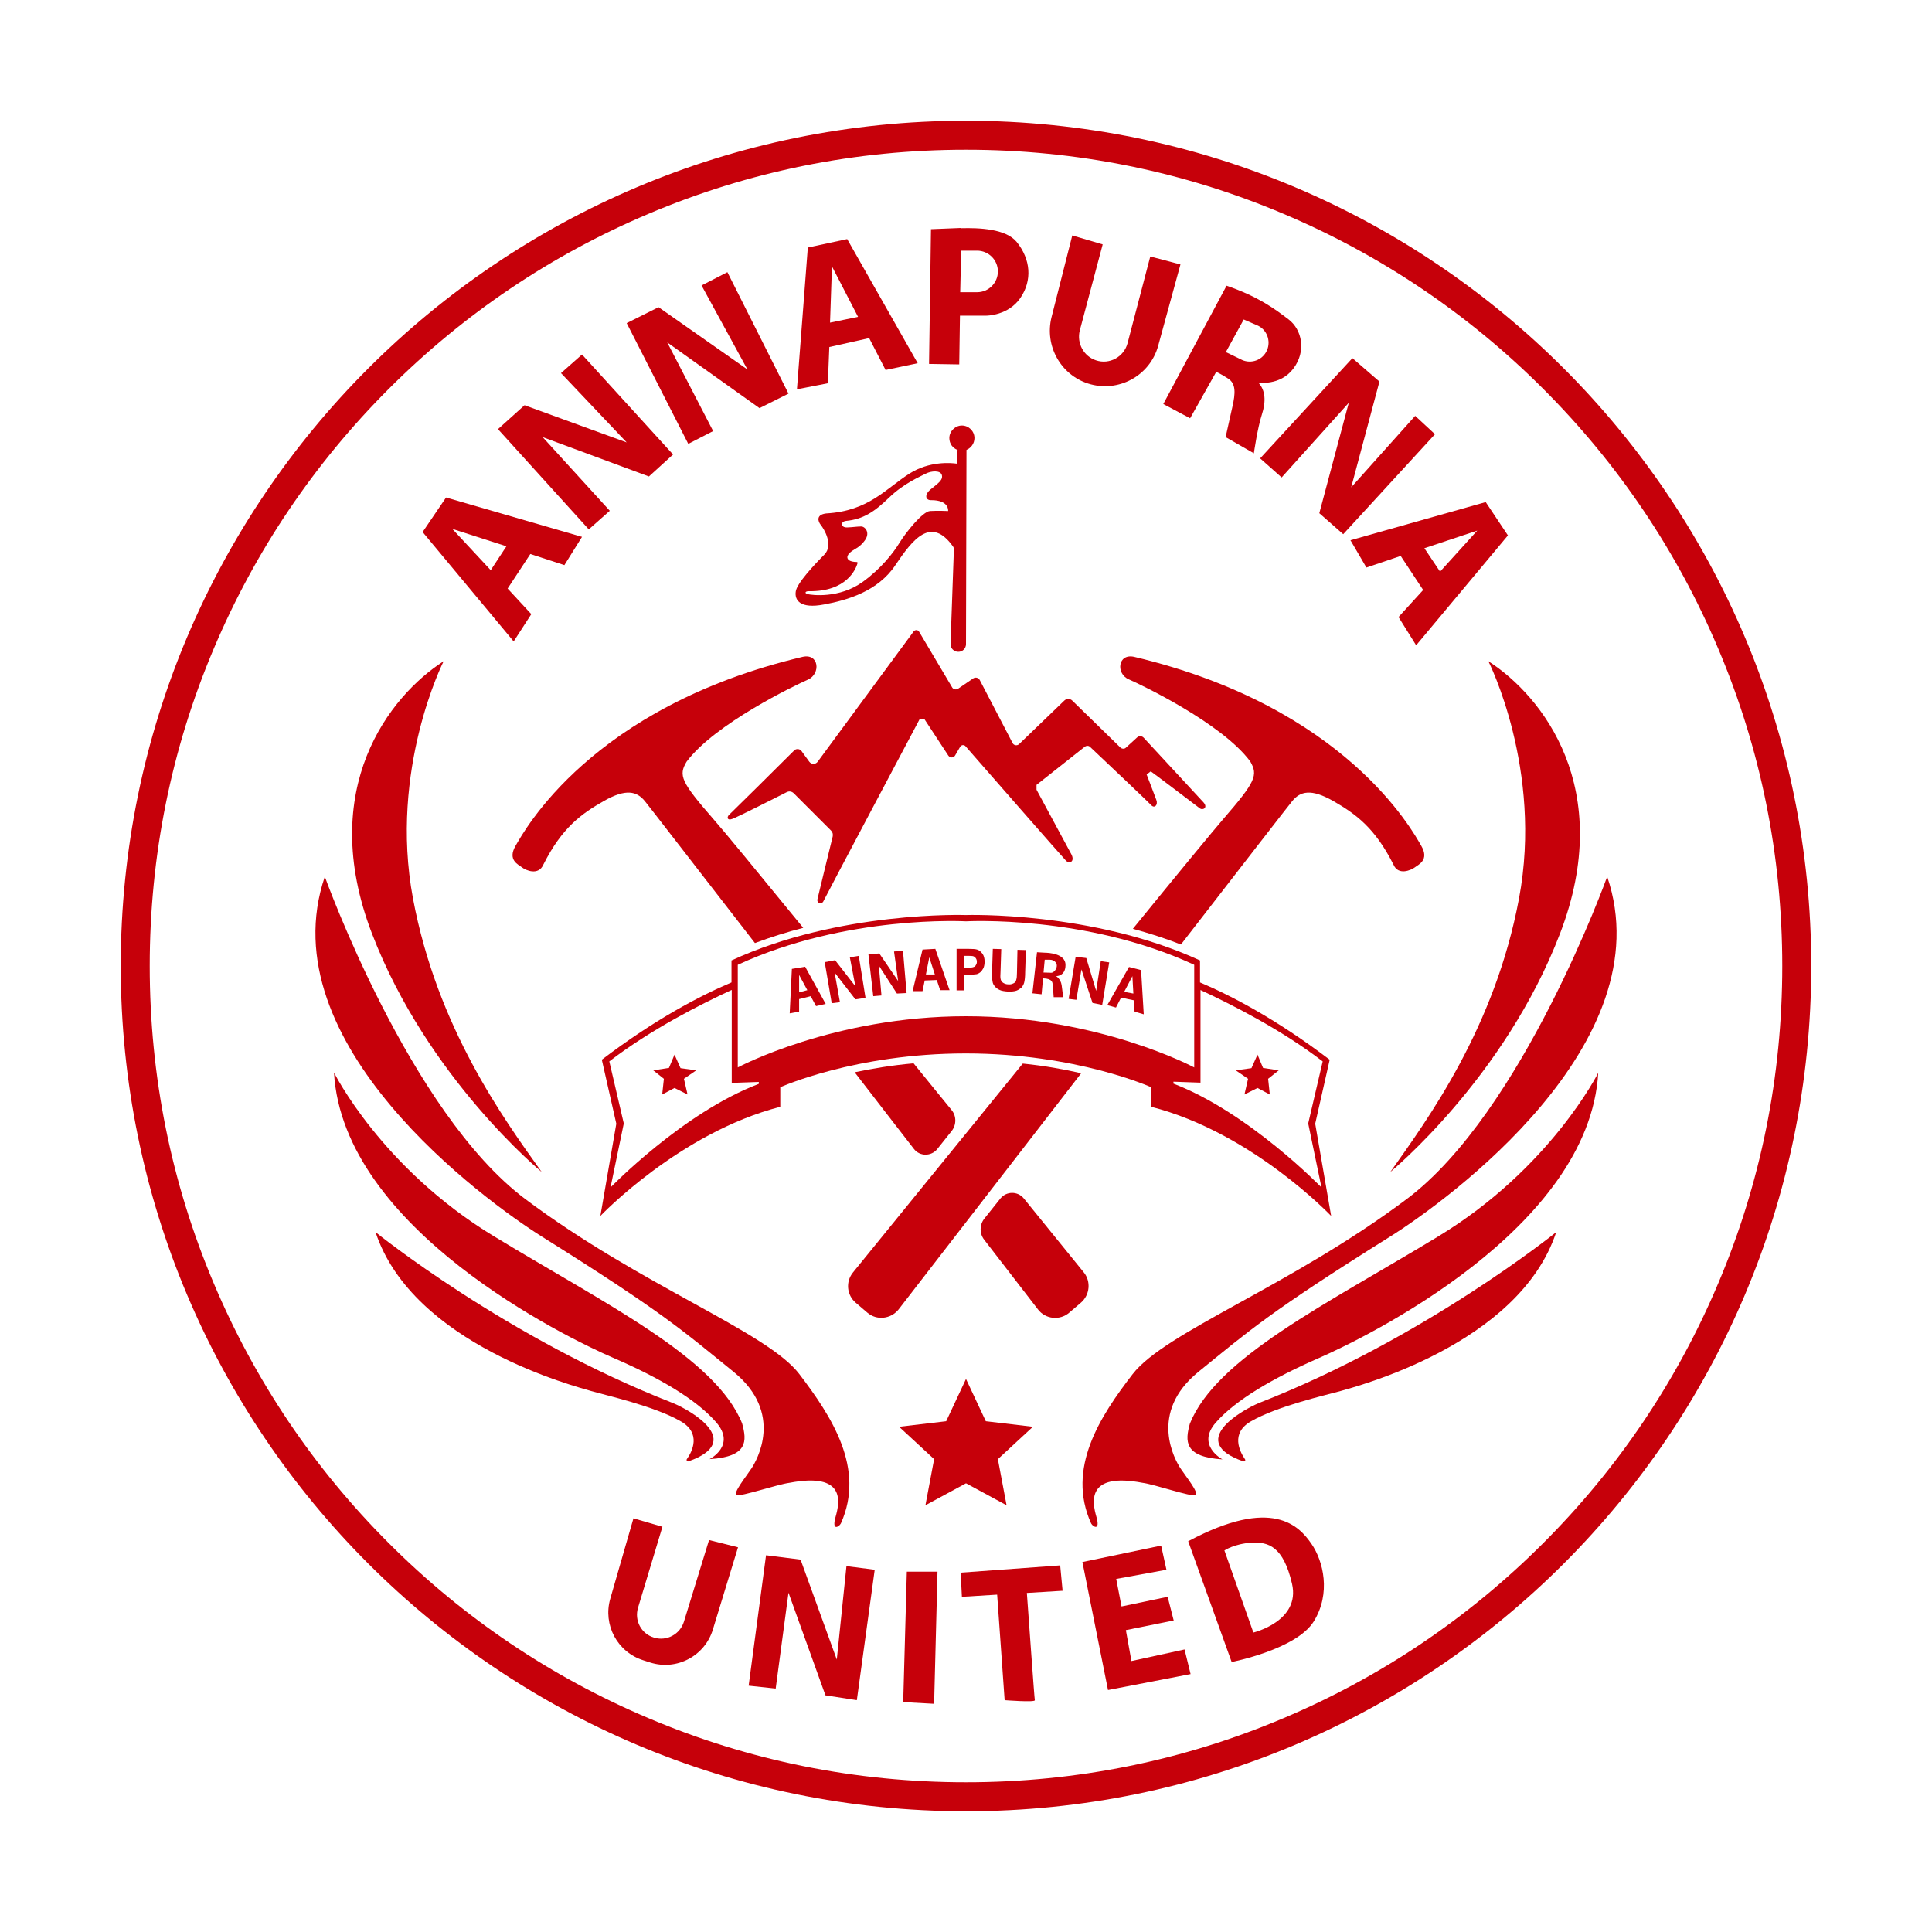
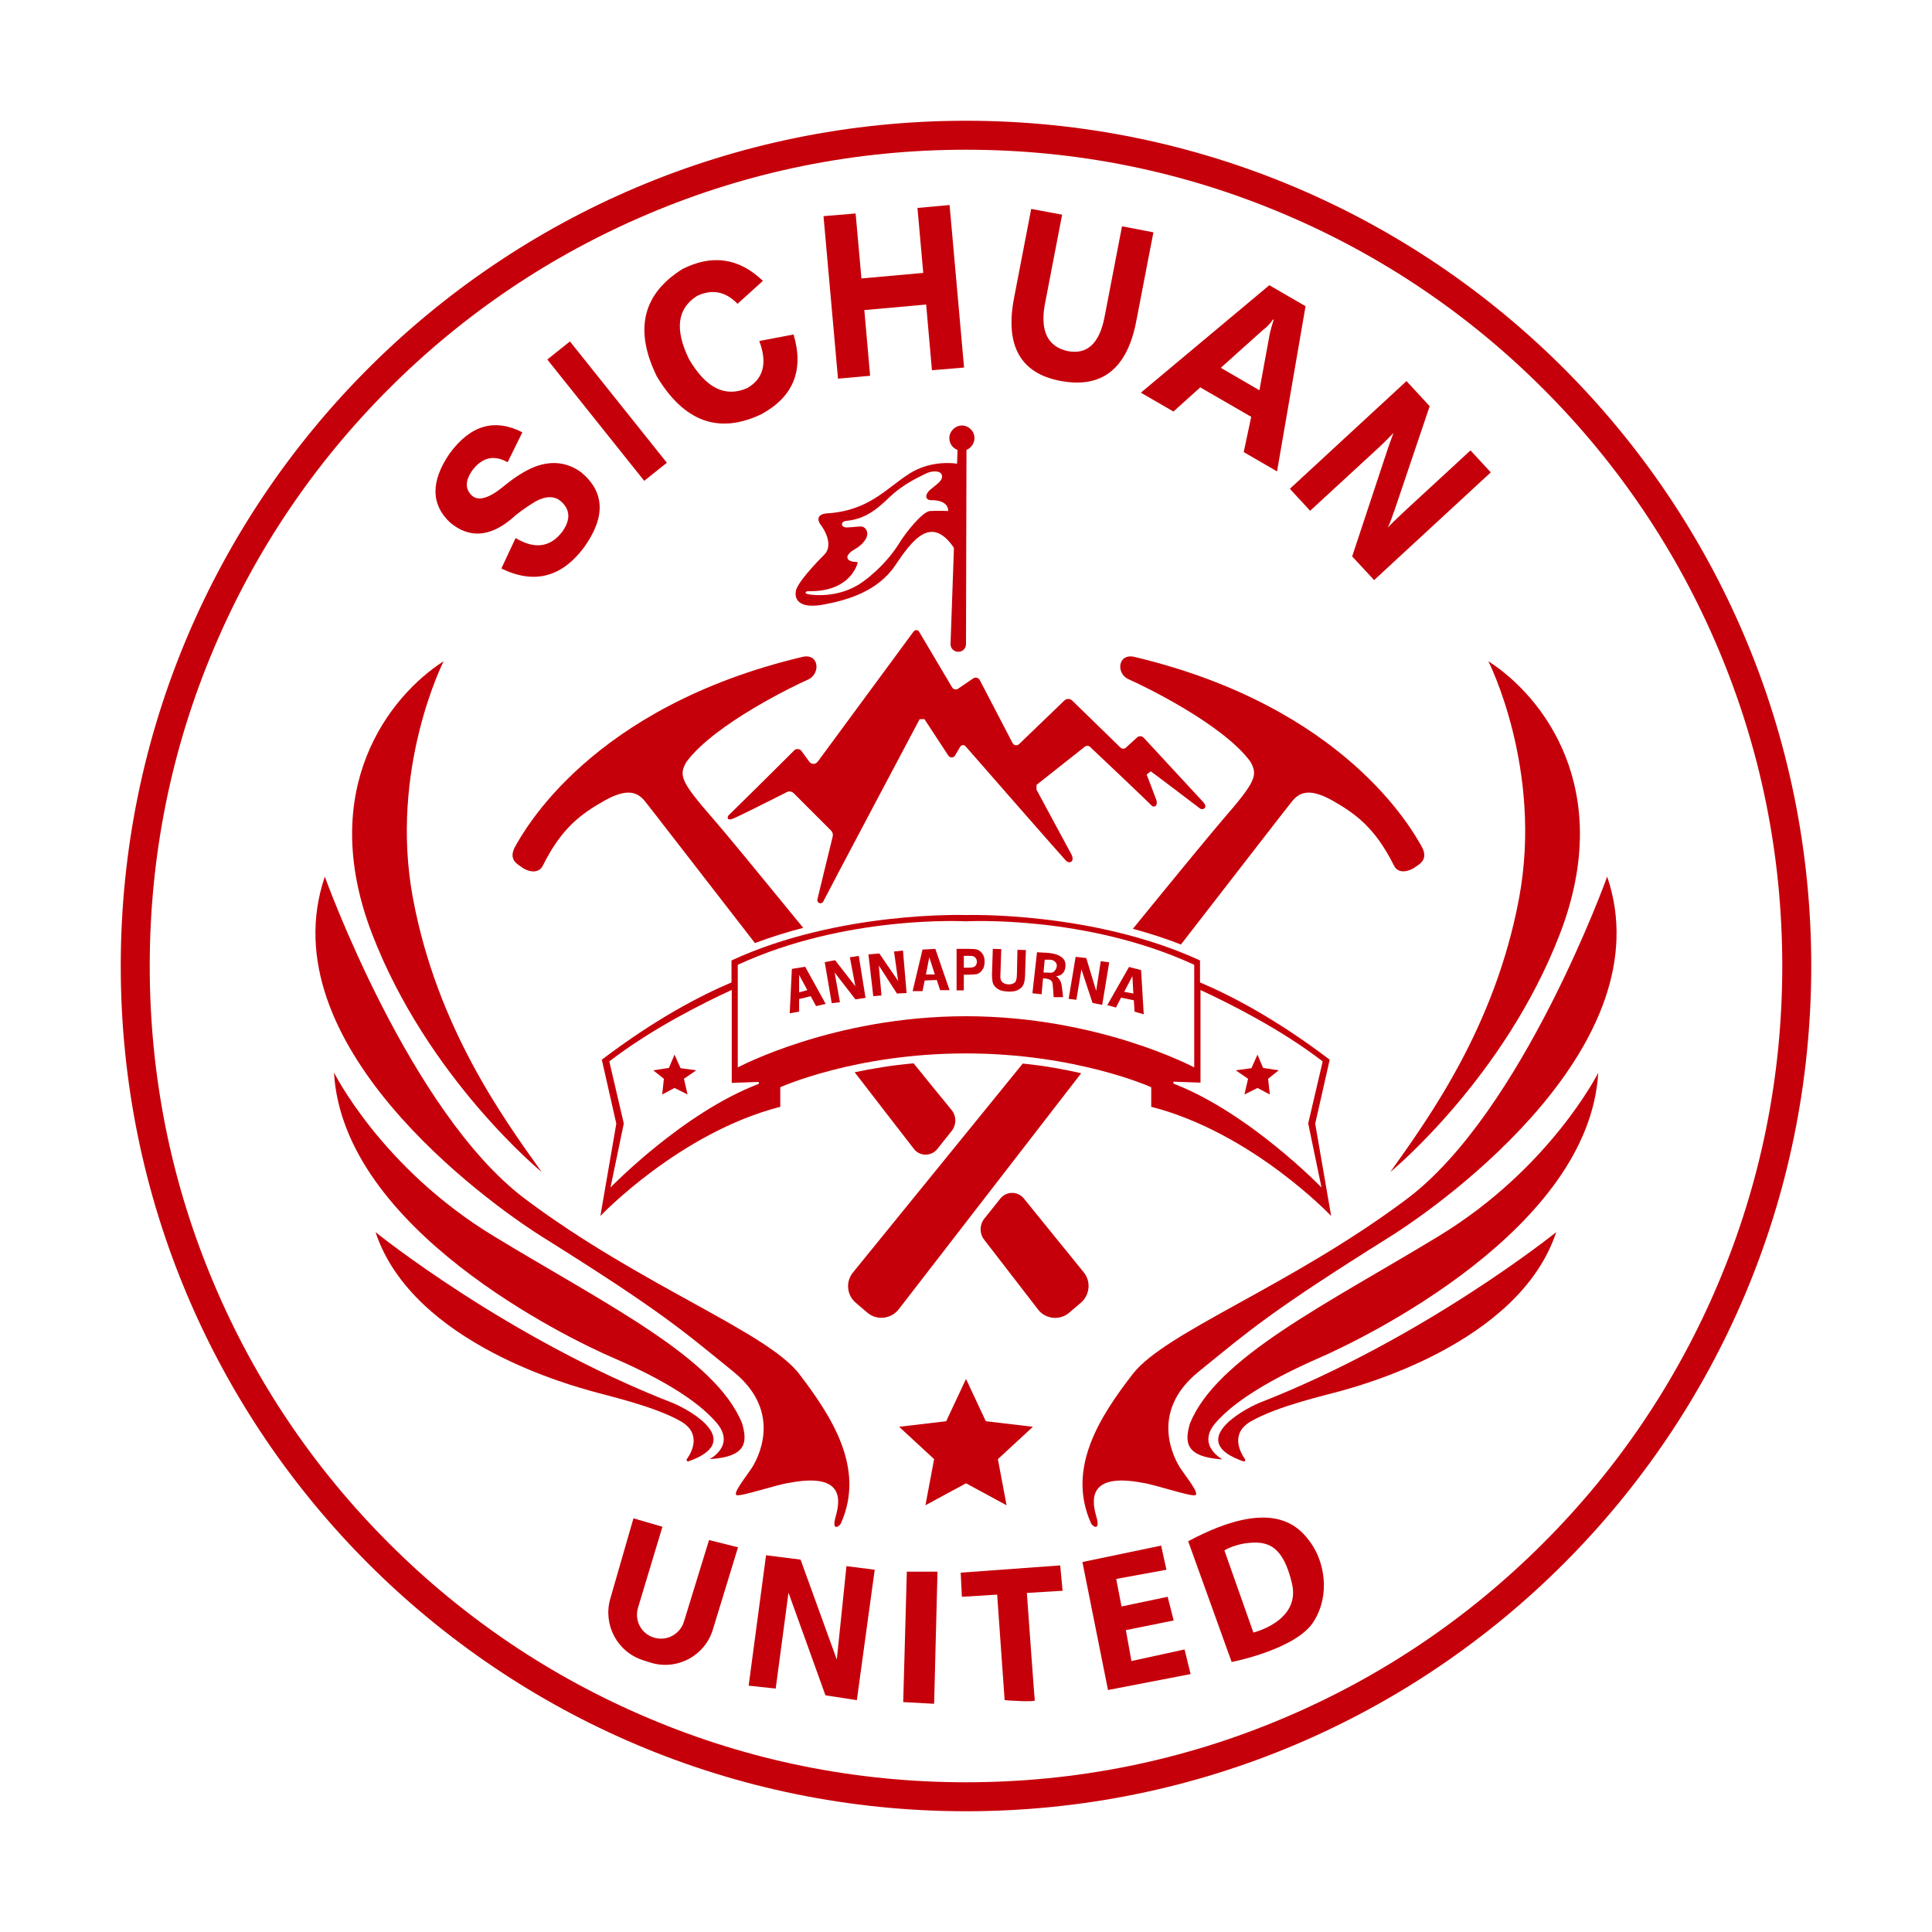
<svg xmlns="http://www.w3.org/2000/svg" version="1.1" id="图层_1" x="0px" y="0px" viewBox="0 0 800 800" style="enable-background:new 0 0 800 800;" xml:space="preserve">
  <style type="text/css">
	.st0{fill:#C6000A;}
</style>
  <g>
    <path class="st0" d="M400,50C206.7,50,50,206.7,50,400s156.7,350,350,350s350-156.7,350-350S593.3,50,400,50z M639,639   c-31,31-67.2,55.4-107.4,72.4C489.9,729.1,445.6,738,400,738s-89.9-8.9-131.6-26.6C228.2,694.4,192,670,161,639   c-31-31-55.4-67.2-72.4-107.4C70.9,489.9,62,445.6,62,400s8.9-89.9,26.6-131.6C105.6,228.2,130,192,161,161   c31-31,67.2-55.4,107.4-72.4C310.1,70.9,354.4,62,400,62s89.9,8.9,131.6,26.6C571.8,105.6,608,130,639,161   c31,31,55.4,67.2,72.4,107.4C729.1,310.1,738,354.4,738,400s-8.9,89.9-26.6,131.6C694.4,571.8,670,608,639,639z" />
    <path class="st0" d="M448.8,526.9c-5.3-6.5-14.1-17.4-24.9-30.7c-2.5-3-7.1-3-9.6,0l-6.7,8.4c-2,2.5-2.1,6.1-0.1,8.7   c9.6,12.4,17.4,22.5,22.3,28.9c3.1,4.1,9.1,4.7,13,1.3l4.8-4.1C451.3,536.2,451.8,530.6,448.8,526.9z" />
    <polygon class="st0" points="281.8,442.3 279.3,436.7 277,442.2 270.5,443.2 274.9,446.7 274.2,453.2 279.3,450.5 284.7,453.2    283.2,446.7 288.3,443.2  " />
    <path class="st0" d="M224.3,485.3c-15.7-22-43.3-59.8-53.3-113.3s12.7-98.2,12.7-98.2c-22.3,14.3-52.7,52.7-29.7,112.7   S224.3,485.3,224.3,485.3z" />
    <path class="st0" d="M224.3,512c50.3,31.5,58.3,38.9,79.4,56s9.6,36.8,7.5,40s-7.9,10.4-6.2,11.1s17.1-4.5,21.9-5.1   c23.5-4.5,20.8,8.1,19.1,14.1s1.4,4.2,2.2,2.7c10.2-22.8-3.8-44.2-17.2-61.8s-65.5-36.5-113.5-72.5s-83-133.5-83-133.5   C111,432,200.8,497.2,224.3,512z" />
    <path class="st0" d="M253.8,562.2c19,8.2,34.5,17.2,42.8,26.8s-2.8,15.2-2.8,15.2c16-1,15.5-7.5,13.5-14.8   c-11-27.2-56.2-49.2-102.8-77.5s-66.2-67.8-66.2-67.8C142,509,234.8,554,253.8,562.2z" />
    <path class="st0" d="M284.4,604.2c-0.3,0.5,0.2,1.1,0.7,0.9c23.3-8.2,1.1-21-6.4-24.1c-68.8-26.8-123.2-70.8-123.2-70.8   c15.5,46.8,83.7,64.1,89.3,65.8c5.7,1.7,26.2,6.2,37.2,12.6C290.4,593.5,286.7,601,284.4,604.2z" />
    <path class="st0" d="M629,372c-10,53.5-37.7,91.3-53.3,113.3c0,0,47.3-38.8,70.3-98.8s-7.3-98.3-29.7-112.7   C616.3,273.8,639,318.5,629,372z" />
    <path class="st0" d="M582.5,496.5c-48,36-100,55-113.5,72.5s-27.5,39-17.2,61.8c0.8,1.5,3.9,3.2,2.2-2.7s-4.4-18.6,19.1-14.1   c4.8,0.6,20.2,5.9,21.9,5.1s-4.1-7.9-6.2-11.1s-13.6-22.9,7.5-40s29.1-24.5,79.4-56c23.6-14.8,113.3-80,89.8-149   C665.5,363,630.5,460.5,582.5,496.5z" />
    <path class="st0" d="M595.5,512c-46.5,28.2-91.8,50.2-102.8,77.5c-2,7.2-2.5,13.8,13.5,14.8c0,0-11-5.8-2.8-15.2   s23.8-18.5,42.8-26.8S658,509,661.8,444.2C661.8,444.2,642,483.8,595.5,512z" />
    <path class="st0" d="M514.8,605.1c0.6,0.2,1.1-0.4,0.7-0.9c-2.2-3.2-6-10.7,2.4-15.6c11-6.4,31.5-11,37.2-12.6   c5.7-1.7,73.8-19,89.3-65.8c0,0-54.5,44-123.2,70.8C513.7,584.2,491.5,597,514.8,605.1z" />
    <polygon class="st0" points="383.2,623.3 400,614.2 416.8,623.3 413.2,604.2 427.7,590.8 408.2,588.5 400,571 391.8,588.5    372.3,590.8 386.8,604.2  " />
    <path class="st0" d="M551.2,503.5l-6.6-38.2l6-26.5c-22.1-16.8-40.7-26.5-53.7-32v-9.1c-44.5-20.5-97-18.8-97-18.8   s-52.5-1.8-97,18.8v9.1c-13,5.5-31.6,15.2-53.7,32l6,26.5l-6.6,38.2c0,0,32.8-34.5,74.5-45.2v-8.1c0,0,30.9-14,76.8-14   s76.8,14,76.8,14v8.1C518.5,469,551.2,503.5,551.2,503.5z M497,409.9c12.5,5.8,33.4,16.3,50.7,29.6l-6,25.7l5.5,26.5   c0,0-30-31-61.3-43v-0.8l11.2,0.4V409.9z M252.8,491.7l5.5-26.5l-6-25.7c17.3-13.3,38.1-23.8,50.7-29.6v38.5l11.2-0.4v0.8   C282.8,460.7,252.8,491.7,252.8,491.7z M400,420.8c-55,0-94.5,21.2-94.5,21.2v-42.5c45-20.8,94.5-18,94.5-18s49.5-2.8,94.5,18V442   C494.5,442,455,420.8,400,420.8z" />
    <polygon class="st0" points="515.3,453.2 520.7,450.5 525.8,453.2 525.1,446.7 529.5,443.2 523,442.2 520.7,436.7 518.2,442.3    511.7,443.2 516.8,446.7  " />
    <path class="st0" d="M496.8,334.7c1.3,1,3.5-0.3,1.5-2.5l-24.7-26.7c-0.7-0.8-2-0.9-2.8-0.1l-4.6,4.2c-0.6,0.6-1.6,0.5-2.2,0   l-20-19.5c-0.9-0.9-2.4-0.9-3.3,0L422,308.1c-0.8,0.8-2.2,0.6-2.7-0.4l-13.6-26.1c-0.5-1-1.8-1.3-2.7-0.7l-6.3,4.3   c-0.8,0.5-1.9,0.3-2.4-0.5l-13.7-23.1c-0.5-0.9-1.7-0.9-2.3-0.1l-39.7,53.9c-0.9,1.2-2.6,1.2-3.5,0l-3.2-4.4c-0.7-1-2.2-1.1-3-0.3   c-6,6-26.4,26.2-27.1,26.8c-0.8,0.8-0.8,2.4,1.4,1.6c1.8-0.6,17.5-8.5,22.6-11.1c1-0.5,2.1-0.3,2.9,0.5l15.4,15.4   c0.7,0.7,0.9,1.6,0.7,2.5c-1.3,5.4-6,24.4-6.3,25.9c-0.4,1.8,1.8,2.4,2.5,0.8s39.8-75.3,39.8-75.3h2l9.9,15.1c0.7,1,2.2,1,2.8-0.1   l2.1-3.6c0.5-0.8,1.6-0.9,2.2-0.2c6.9,7.9,40.3,46.1,41.6,47.4c1.5,1.5,3.8,0.3,2.2-2.7S429.2,327,429.2,327v-2l20-15.8   c0.7-0.5,1.6-0.5,2.2,0.1c4.8,4.5,24.3,23,25.4,24.2c1.3,1.3,2.8-0.2,2-2.3c-0.8-2.2-4-10.5-4-10.5l1.7-1.3   C476.5,319.3,495.5,333.7,496.8,334.7z" />
    <path class="st0" d="M341.2,250.3c9.8-1.8,22.3-5.5,29.5-16.2c7.2-10.7,14.8-20.7,24-7.7c0.1,0.2,0.2,0.4,0.3,0.6l-1.4,39.6   c-0.1,1.8,1.4,3.3,3.2,3.3c1.8,0,3.2-1.4,3.2-3.2l0.2-80.4c1.9-0.8,3.3-2.7,3.3-4.9c0-2.9-2.4-5.2-5.2-5.2s-5.2,2.4-5.2,5.2   c0,2.3,1.4,4.2,3.4,4.9l-0.2,5.7c-2.6-0.4-11.5-1.1-19.7,4.1c-9.8,6.2-16.8,15.5-34.5,16.5c-4.2,0.5-3.5,3.2-2.2,4.8   s5.4,8.3,1.4,12.3s-11.5,12-11.8,15.3C329,248.5,331.3,252.2,341.2,250.3z M334.8,244.8c15.8,0.3,19.6-9.2,20.3-11.6   c0.1-0.3-0.1-0.5-0.4-0.5c-1,0-3.2-0.2-3.7-1.4c-0.7-1.6,1.8-3.2,2.8-3.8s2.4-1.3,3.9-3.2c3-3.5,0.6-6.3-1.1-6.3   c-1.7,0-3.2,0.3-5.8,0.4c-2.7,0.1-2.9-2.4-0.5-2.7c7.2-0.7,11.8-3.8,17.9-9.7s13.1-8.8,15.2-9.9s6-1.5,6.6,0.6s-1.8,3.6-4.6,5.9   s-2.1,4.5,0,4.5c7.8-0.1,7.2,4.5,7.2,4.5s-4.4-0.2-7.5,0s-10.1,9-12.6,13.1s-7.5,10.6-15.2,16.2c-9.8,7.1-21.4,5.5-22.9,5.1   C333,245.6,333.5,244.8,334.8,244.8z" />
    <path class="st0" d="M327.9,401.2l-0.9,18.4l3.9-0.7v-5.2l4.8-1.2l2.2,4.1l4-0.9l-8.5-15.4L327.9,401.2z M330.9,410.9v-7.2l3.4,6.3   L330.9,410.9z" />
    <polygon class="st0" points="351.9,396.4 354.2,408.4 345.8,397.6 341.5,398.4 344.4,415.4 347.8,415 345.6,402.7 354.2,413.8    358.4,413.2 355.6,395.8  " />
    <polygon class="st0" points="370.2,394 371.9,406.2 364.1,394.8 359.6,395.2 361.6,412.5 365,412.2 363.9,399.8 371.4,411.4    375.4,411.2 373.9,393.6  " />
    <path class="st0" d="M382,393.2l-4.1,17.2h4.1l0.9-4.4l5-0.2l1.4,4.2h3.9l-5.9-17.1L382,393.2z M383.4,403.5l1.4-7.1l2.3,7.1H383.4   z" />
    <path class="st0" d="M404.6,393.2c-0.6-0.2-1.8-0.3-3.6-0.3h-4.9v17.2h3v-6.5h2c1.4,0,2.4-0.1,3.2-0.2c0.5-0.1,1.1-0.4,1.6-0.8   s0.9-1,1.3-1.7c0.3-0.7,0.5-1.6,0.5-2.7c0-1.4-0.3-2.5-0.9-3.3S405.4,393.4,404.6,393.2z M404.1,399.6c-0.2,0.4-0.5,0.7-0.9,0.8   c-0.4,0.2-1.2,0.3-2.4,0.3h-1.7v-4.9h1.5c1.1,0,1.8,0,2.2,0.1c0.5,0.1,0.9,0.4,1.2,0.8c0.3,0.4,0.5,0.9,0.5,1.5   C404.5,398.7,404.4,399.2,404.1,399.6z" />
    <path class="st0" d="M421.1,402.8c0,1.4-0.1,2.3-0.3,2.9c-0.1,0.6-0.4,1.1-1,1.4s-1.3,0.6-2.2,0.5c-1,0-1.7-0.3-2.3-0.7   s-0.9-1-1-1.7c-0.1-0.4-0.1-1.4,0-2.9l0.3-9.3l-3.5-0.1l-0.3,9.2c-0.1,1.9,0,3.4,0.2,4.4c0.1,0.7,0.4,1.3,0.9,1.9   c0.5,0.6,1.1,1.1,2,1.5c0.8,0.4,2.1,0.6,3.7,0.7c1.4,0,2.5-0.1,3.3-0.4s1.5-0.8,2.1-1.3c0.5-0.6,0.9-1.3,1.1-2.1s0.4-2.3,0.4-4.4   l0.3-9l-3.5-0.1L421.1,402.8z" />
    <path class="st0" d="M441.2,399.6c0.1-4.8-7.3-5.1-8.4-5.1l-3.4-0.2l-1.9,17l3.8,0.4l0.6-6.6c3.9,0.1,3.9,1.8,4,2.6   s0.4,5.2,0.4,5.2h3.9c0,0-0.2-2.4-0.6-5s-2.3-3.7-2.3-3.7S441.2,404.3,441.2,399.6z M435.3,402.8c-0.6,0-2-0.1-3.2-0.1l0.5-5.3   c0.6,0,1.3,0,2.1,0c1.7,0,3,1.2,2.9,2.6S436.3,402.8,435.3,402.8z" />
    <polygon class="st0" points="455.8,398 453.9,410.3 449.8,396.7 445.4,396.2 442.5,413.6 445.7,414 447.8,401.4 452.4,415.3    456.4,416.1 459.3,398.5  " />
    <path class="st0" d="M467.5,400.4l-9,15.8l3.6,1l2.1-4.1l5.3,1.1l0.3,4.7l3.8,1.1l-1.1-18.3L467.5,400.4z M465.5,410.7l3.4-6.5   l0.4,7.2L465.5,410.7z" />
-     <path class="st0" d="M220,254.3l-9.8-10.6l9.4-14.3l14.1,4.6l7.3-11.7L184.7,206l-9.7,14.3l37.7,45.3L220,254.3z M203.2,236.1   L187.3,219l22.4,7.2L203.2,236.1z" />
-     <polygon class="st0" points="252.5,211.5 224.7,181 268.7,197.3 278.7,188.2 241,146.8 232.3,154.5 259.5,183.2 217.2,167.8    206.2,177.7 243.8,219.2  " />
-     <polygon class="st0" points="295.3,178.5 276.3,141.8 314.5,169 326.5,163 301.2,112.7 290.5,118.2 309.5,153 272.7,127.2    259.5,133.8 285,183.8  " />
-     <path class="st0" d="M343.4,143.7l16.5-3.7l6.8,13.2l13.3-2.8L350.8,99l-16.3,3.5l-4.5,58.7l12.8-2.5L343.4,143.7z M344.5,110.3   l10.8,20.9l-11.6,2.4L344.5,110.3z" />
-     <path class="st0" d="M397.5,130.7h11c0,0,9,0,14-7.3s4.3-16-1.5-23.2c-4.5-5.5-15.6-5.9-23-5.7l0-0.1l-12.5,0.5l-0.8,55.8l12.5,0.2   L397.5,130.7z M397.6,121l0.4-17.2h6.6c4.7,0,8.6,3.8,8.6,8.6c0,4.7-3.8,8.6-8.6,8.6L397.6,121L397.6,121z" />
-     <path class="st0" d="M450.5,158.8L450.5,158.8c12.4,4,25.7-3.1,29.1-15.7l9.2-33.6l-12.5-3.3l-9.4,35.9c-1.5,5.7-7.5,9-13.1,7.1   c-5.1-1.7-8-7.1-6.7-12.3l9.5-35.7L444,97.5l-8.6,33.9C432.5,143.1,439.1,155.1,450.5,158.8z" />
-     <path class="st0" d="M492.8,173.2l10.8-19.2c0,0,1.8,0.7,5,2.8s3,6,1.7,11.7c-1.3,5.7-2.8,12.5-2.8,12.5l11.7,6.7   c0,0,1.5-10.5,3.3-16c1.8-5.5,1.5-10.2-1.5-13.3c0,0,9,1.5,14.5-5.7c5.5-7.2,3.7-16.2-2-20.5c-5.7-4.3-12.3-9.3-25.6-13.9l-26.2,49   L492.8,173.2z M515,132.3l6,2.6c4,2,5.5,7.1,3.2,11v0c-2.2,3.7-6.9,4.9-10.6,2.8l-6-2.9L515,132.3z" />
-     <polygon class="st0" points="530.7,197.7 558.5,166.8 546.3,212.5 556.2,221.2 594.2,179.8 586,172.2 559.5,201.8 571.2,158    560,148.3 521.8,189.8  " />
-     <path class="st0" d="M565.8,235l14.2-4.8l9.3,14.1l-10.2,11.2l7.3,11.7l38-45.5l-9.2-13.8l-56,15.8L565.8,235z M611.7,219.7   l-15.4,17l-6.5-9.7L611.7,219.7z" />
    <path class="st0" d="M283.2,671.5c-1.6,5.2-7.1,8.2-12.4,6.6l0,0c-5.3-1.6-8.2-7.1-6.6-12.4l10.1-33.5l-12-3.5l-9.6,33.3   c-3.1,10.8,2.9,22.1,13.7,25.5l2.8,0.9c11,3.5,22.7-2.7,26-13.7l10.4-34l-12-3L283.2,671.5z" />
    <polygon class="st0" points="346.5,687.2 331.5,645.8 317.2,644 310,698 321.2,699.2 326.5,659.5 341.8,702 354.8,704 362.2,650    350.5,648.5  " />
    <polygon class="st0" points="374,704.8 386.8,705.5 388.2,650.8 375.5,650.8  " />
    <path class="st0" d="M439,648.2l-41.2,3l0.5,10l14.6-0.9L416,704c0,0,12.8,1,12.5,0c-0.2-0.8-2.5-33.6-3.3-44.4l14.8-0.9L439,648.2   z" />
    <polygon class="st0" points="468.5,687.8 466.2,675 486,671 483.5,661.2 464.4,665.2 462.2,653.8 483,650 480.8,640 448.2,646.8    458.8,699.8 493,693.2 490.5,683  " />
    <path class="st0" d="M492,638.2l18,50c0,0,26.8-5.2,34-16.8s4-25-1-32.2S527,619.5,492,638.2z M519,676l-12-34   c0,0,4.2-2.8,11.2-3.2s13.2,1.5,16.8,17S519,676,519,676z" />
    <path class="st0" d="M577,358c2,4.7,7.3,2.3,8.8,1.2c1.5-1.2,6.2-3,2.7-9s-31.2-57.4-118.8-78.2c-6.9-1.6-7.7,7-2.3,9.3   c5.3,2.3,38.7,18.3,50.3,34c3.3,5.7,2.3,8.3-11.3,24c-3.9,4.5-18.5,22.2-37.3,45.3c6.6,1.8,13.3,3.9,19.9,6.5   c25.4-32.8,45-58.1,46.1-59.4c3.3-4,7.7-5.3,17,0C561.3,337,569.3,342.7,577,358z" />
    <path class="st0" d="M423.5,440.4c-29.6,36.4-58.5,72-70.3,86.5c-3.1,3.8-2.6,9.3,1.1,12.5l4.8,4.1c3.9,3.4,9.8,2.7,13-1.3   c12.6-16.3,43.8-56.7,75.6-97.8C440.7,442.8,432.6,441.3,423.5,440.4z" />
    <path class="st0" d="M332.3,272c-87.7,20.8-115.3,72.2-118.8,78.2s1.2,7.8,2.7,9c1.5,1.2,6.8,3.5,8.8-1.2c7.7-15.3,15.7-21,25-26.3   c9.3-5.3,13.7-4,17,0c1.1,1.3,20.4,26.3,45.6,58.8c6.7-2.5,13.4-4.6,20-6.3c-18.7-22.9-33.1-40.4-37-44.8   c-13.7-15.7-14.7-18.3-11.3-24c11.7-15.7,45-31.7,50.3-34C339.9,279,339.2,270.4,332.3,272z" />
    <path class="st0" d="M353.9,444c8.3,10.8,16.6,21.5,24.5,31.7c2.4,3.2,7.2,3.2,9.7,0.1l5.9-7.4c2.1-2.6,2.1-6.3,0-8.8   c-5.2-6.3-10.4-12.8-15.7-19.3C369.2,441.1,361,442.5,353.9,444z" />
+     <g>
+       <path class="st0" d="M240.7,195.6c-5.8-4.2-12.2-5-19.3-2.3c-4,1.6-8.3,4.3-13,8.2c-6,4.9-10.4,6.1-13,3.7    c-2.9-2.7-2.8-6.3,0.3-10.6c4.1-5.3,8.9-6.3,14.5-3.2l6.1-12.4c-11.6-5.9-21.6-2.9-30.2,8.9c-7.8,11.5-7.7,21,0.3,28.5    c7.8,6.5,16.2,6,25.1-1.3c2.6-2.4,6-4.9,10.3-7.5c4.3-2.3,7.8-2.3,10.5,0c3.9,3.5,4,7.7,0.5,12.6c-5,6.5-11.4,7.3-19.3,2.6    l-5.9,12.6c13.5,6.6,24.9,3.7,34.2-8.7C250.8,214.2,250.5,203.8,240.7,195.6z" />
+       <rect x="245.4" y="138.1" transform="matrix(0.7813 -0.6241 0.6241 0.7813 -51.2933 194.1227)" class="st0" width="12" height="64.3" />
+       <path class="st0" d="M314.4,141.2c3.4,9.1,1.8,15.6-5,19.5c-9.1,4-17.1,0-24.1-12c-6-12.3-4.9-21,3.4-26.2    c6.2-2.9,11.8-1.8,16.7,3.3l10.5-9.5c-9.9-9.5-21-11.1-33.3-4.9c-16.5,10.3-20.1,25.2-10.6,44.5c11.3,18.8,25.7,24,43.3,15.6    c13.2-7.2,17.7-18.2,13.3-33L314.4,141.2z" />
+       <polygon class="st0" points="379.9,86.1 382.3,113 356.7,115.3 354.3,88.4 341,89.5 347,156.8 360.3,155.6 357.9,128.4     383.5,126.1 385.9,153.3 399.2,152.2 393.2,84.9   " />
+       <path class="st0" d="M464.6,93.7l-7.2,37.4c-2.1,11.1-7.2,15.8-15.2,14.3c-8.3-1.8-11.5-8.2-9.6-19.1l7.2-37.4L427,86.5l-7.2,37.4    c-3.6,19.4,2.9,30.7,19.2,33.8c17.2,3.3,27.7-4.9,31.5-24.7l7.1-36.8L464.6,93.7z" />
+       <path class="st0" d="M525.6,118.1l-53.2,44.5l13.5,7.8l11.1-10l21.1,12.2l-3.1,14.6l13.8,8l11.8-68.4L525.6,118.1z M525.8,138.1    l-4.3,23.5l-16-9.3l17.4-15.6c1.6-1.2,3-2.6,4.2-4.4l0.3,0.1C526.8,134.2,526.3,136.1,525.8,138.1z" />
+       <path class="st0" d="M608.9,186.5l-27,24.9c-3.2,3-5.6,5.3-7.1,6.9l-0.2,0.2c0.6-1.1,1.3-2.8,2.1-5.2c0.2-0.7,0.4-1.2,0.6-1.6    l14.7-43.5l-9.6-10.4l-48.3,44.6l8.4,9.1l26.6-24.5c3.4-3.1,6-5.7,7.9-7.7c-0.8,2.1-1.5,4.2-2.3,6.4l-14.8,44.7l9.1,9.8l48.3-44.6    L608.9,186.5z" />
+     </g>
  </g>
</svg>
